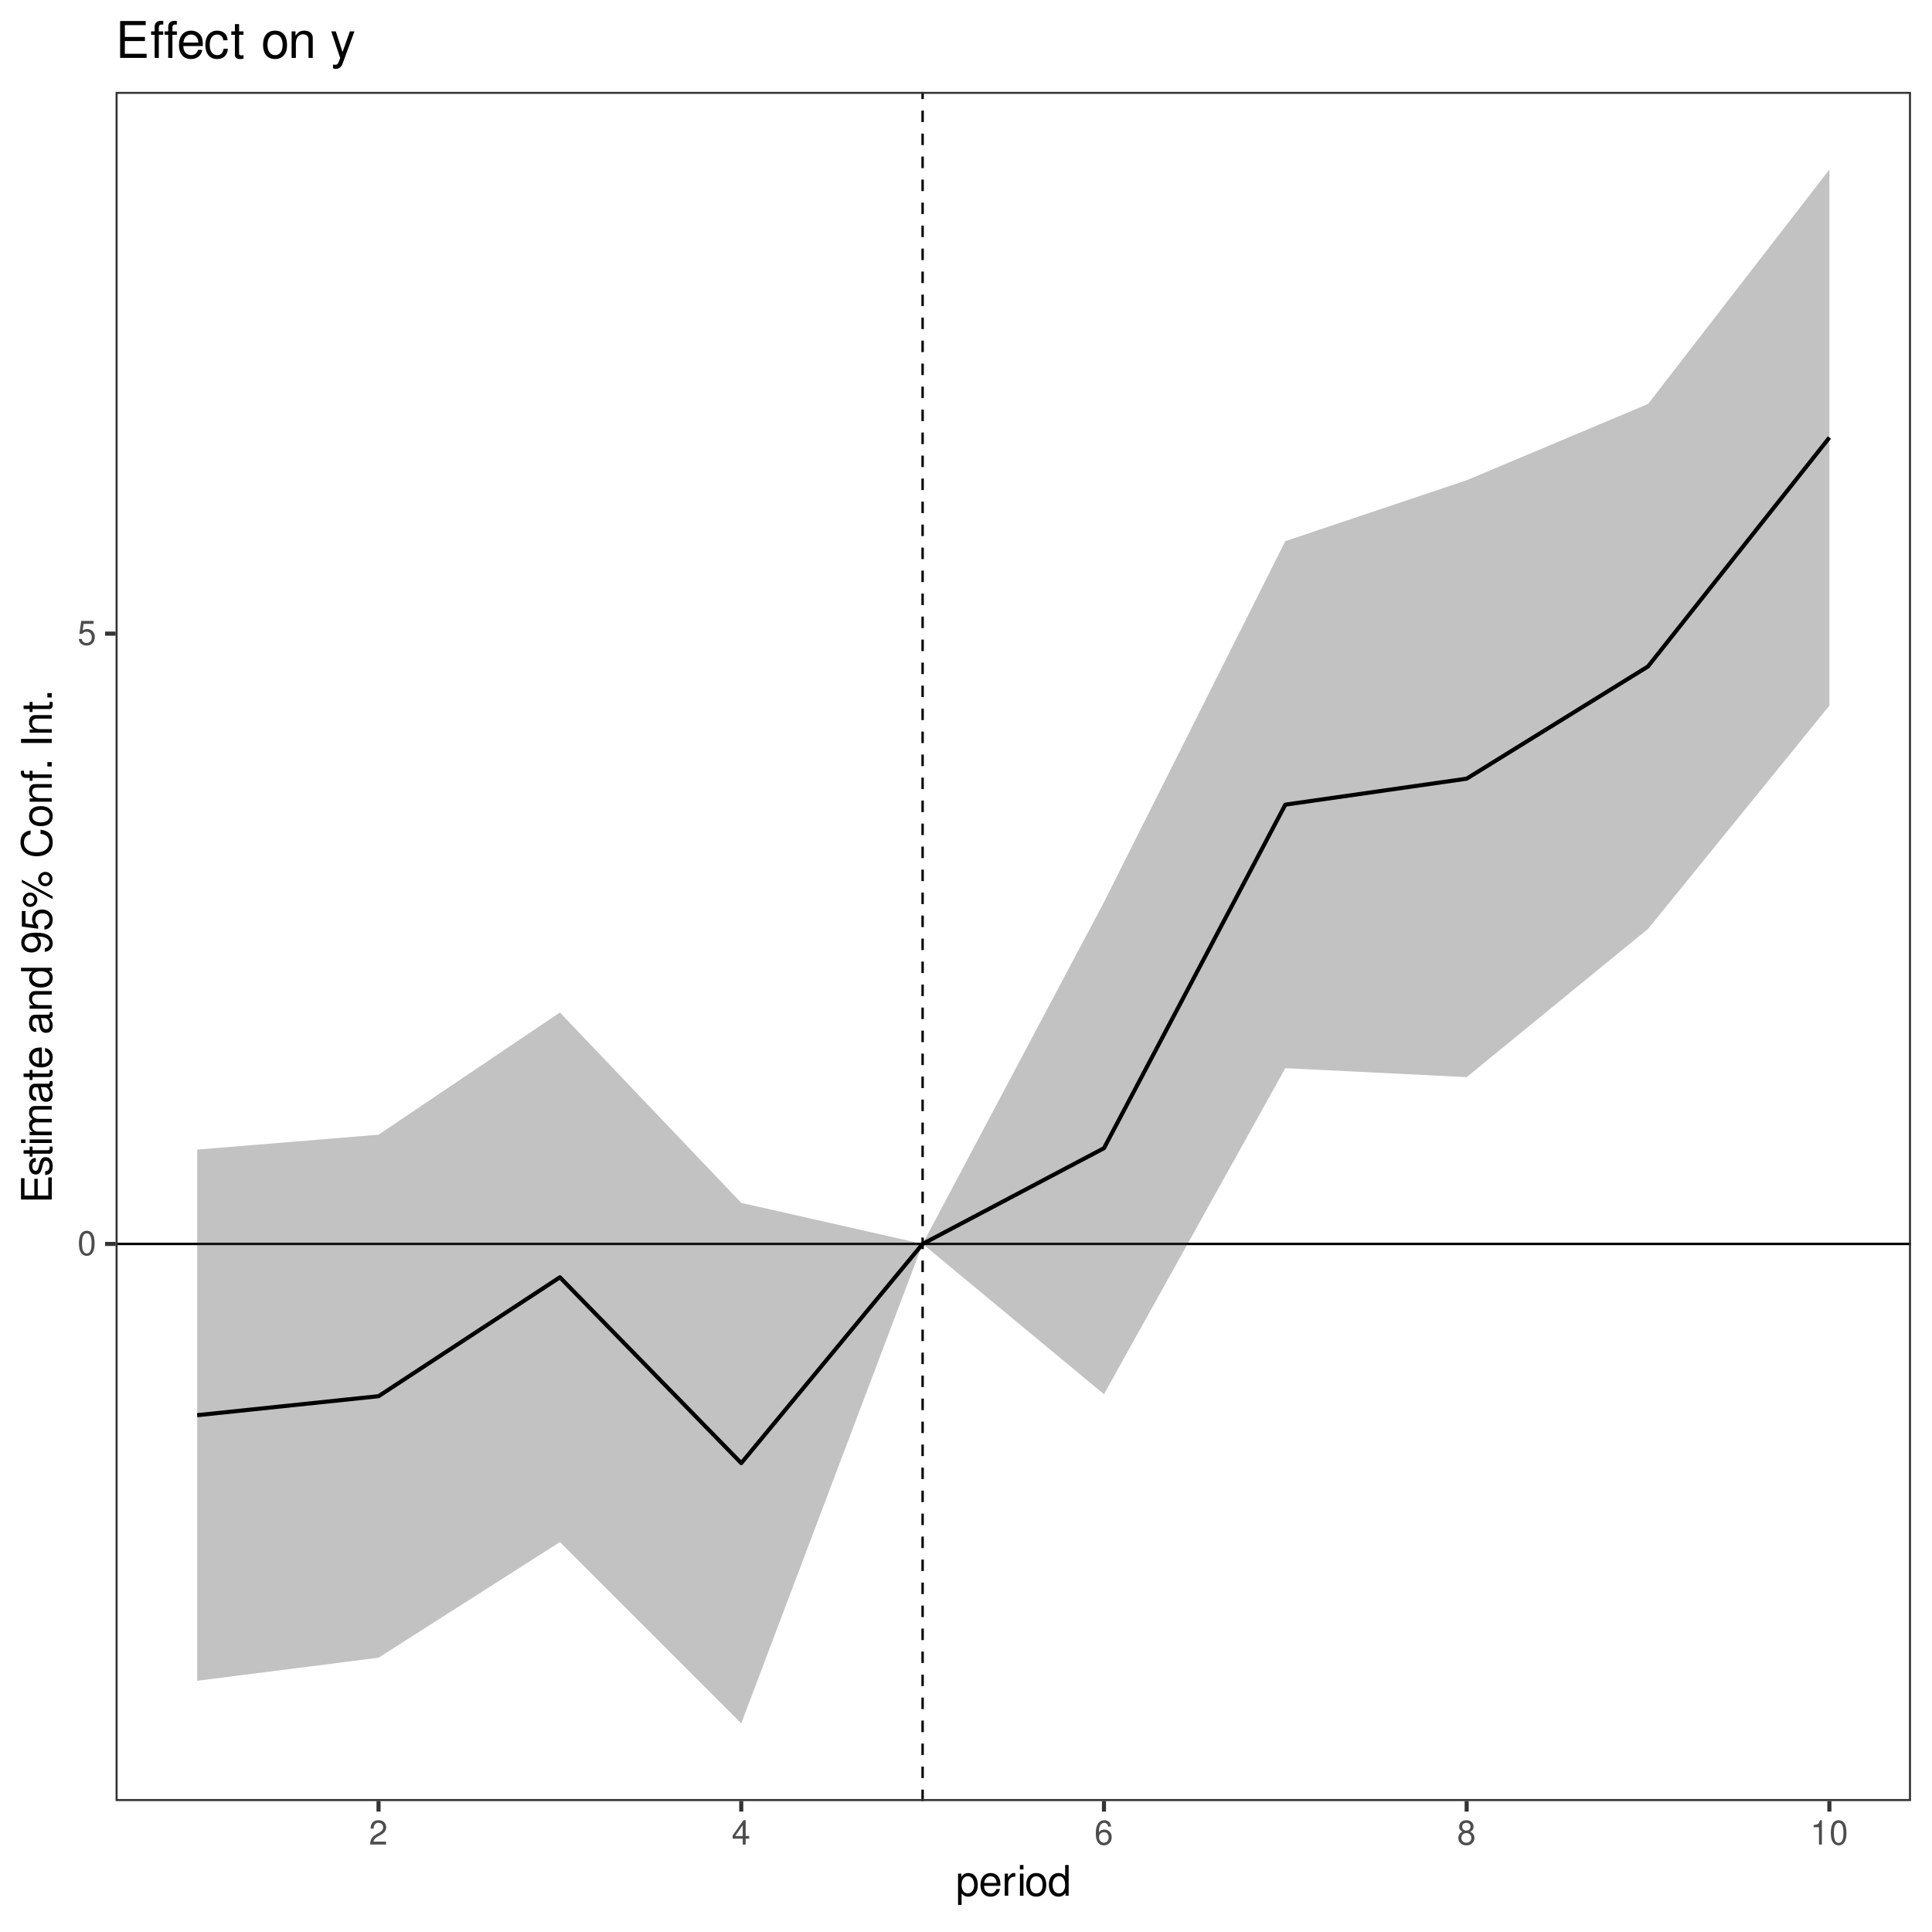
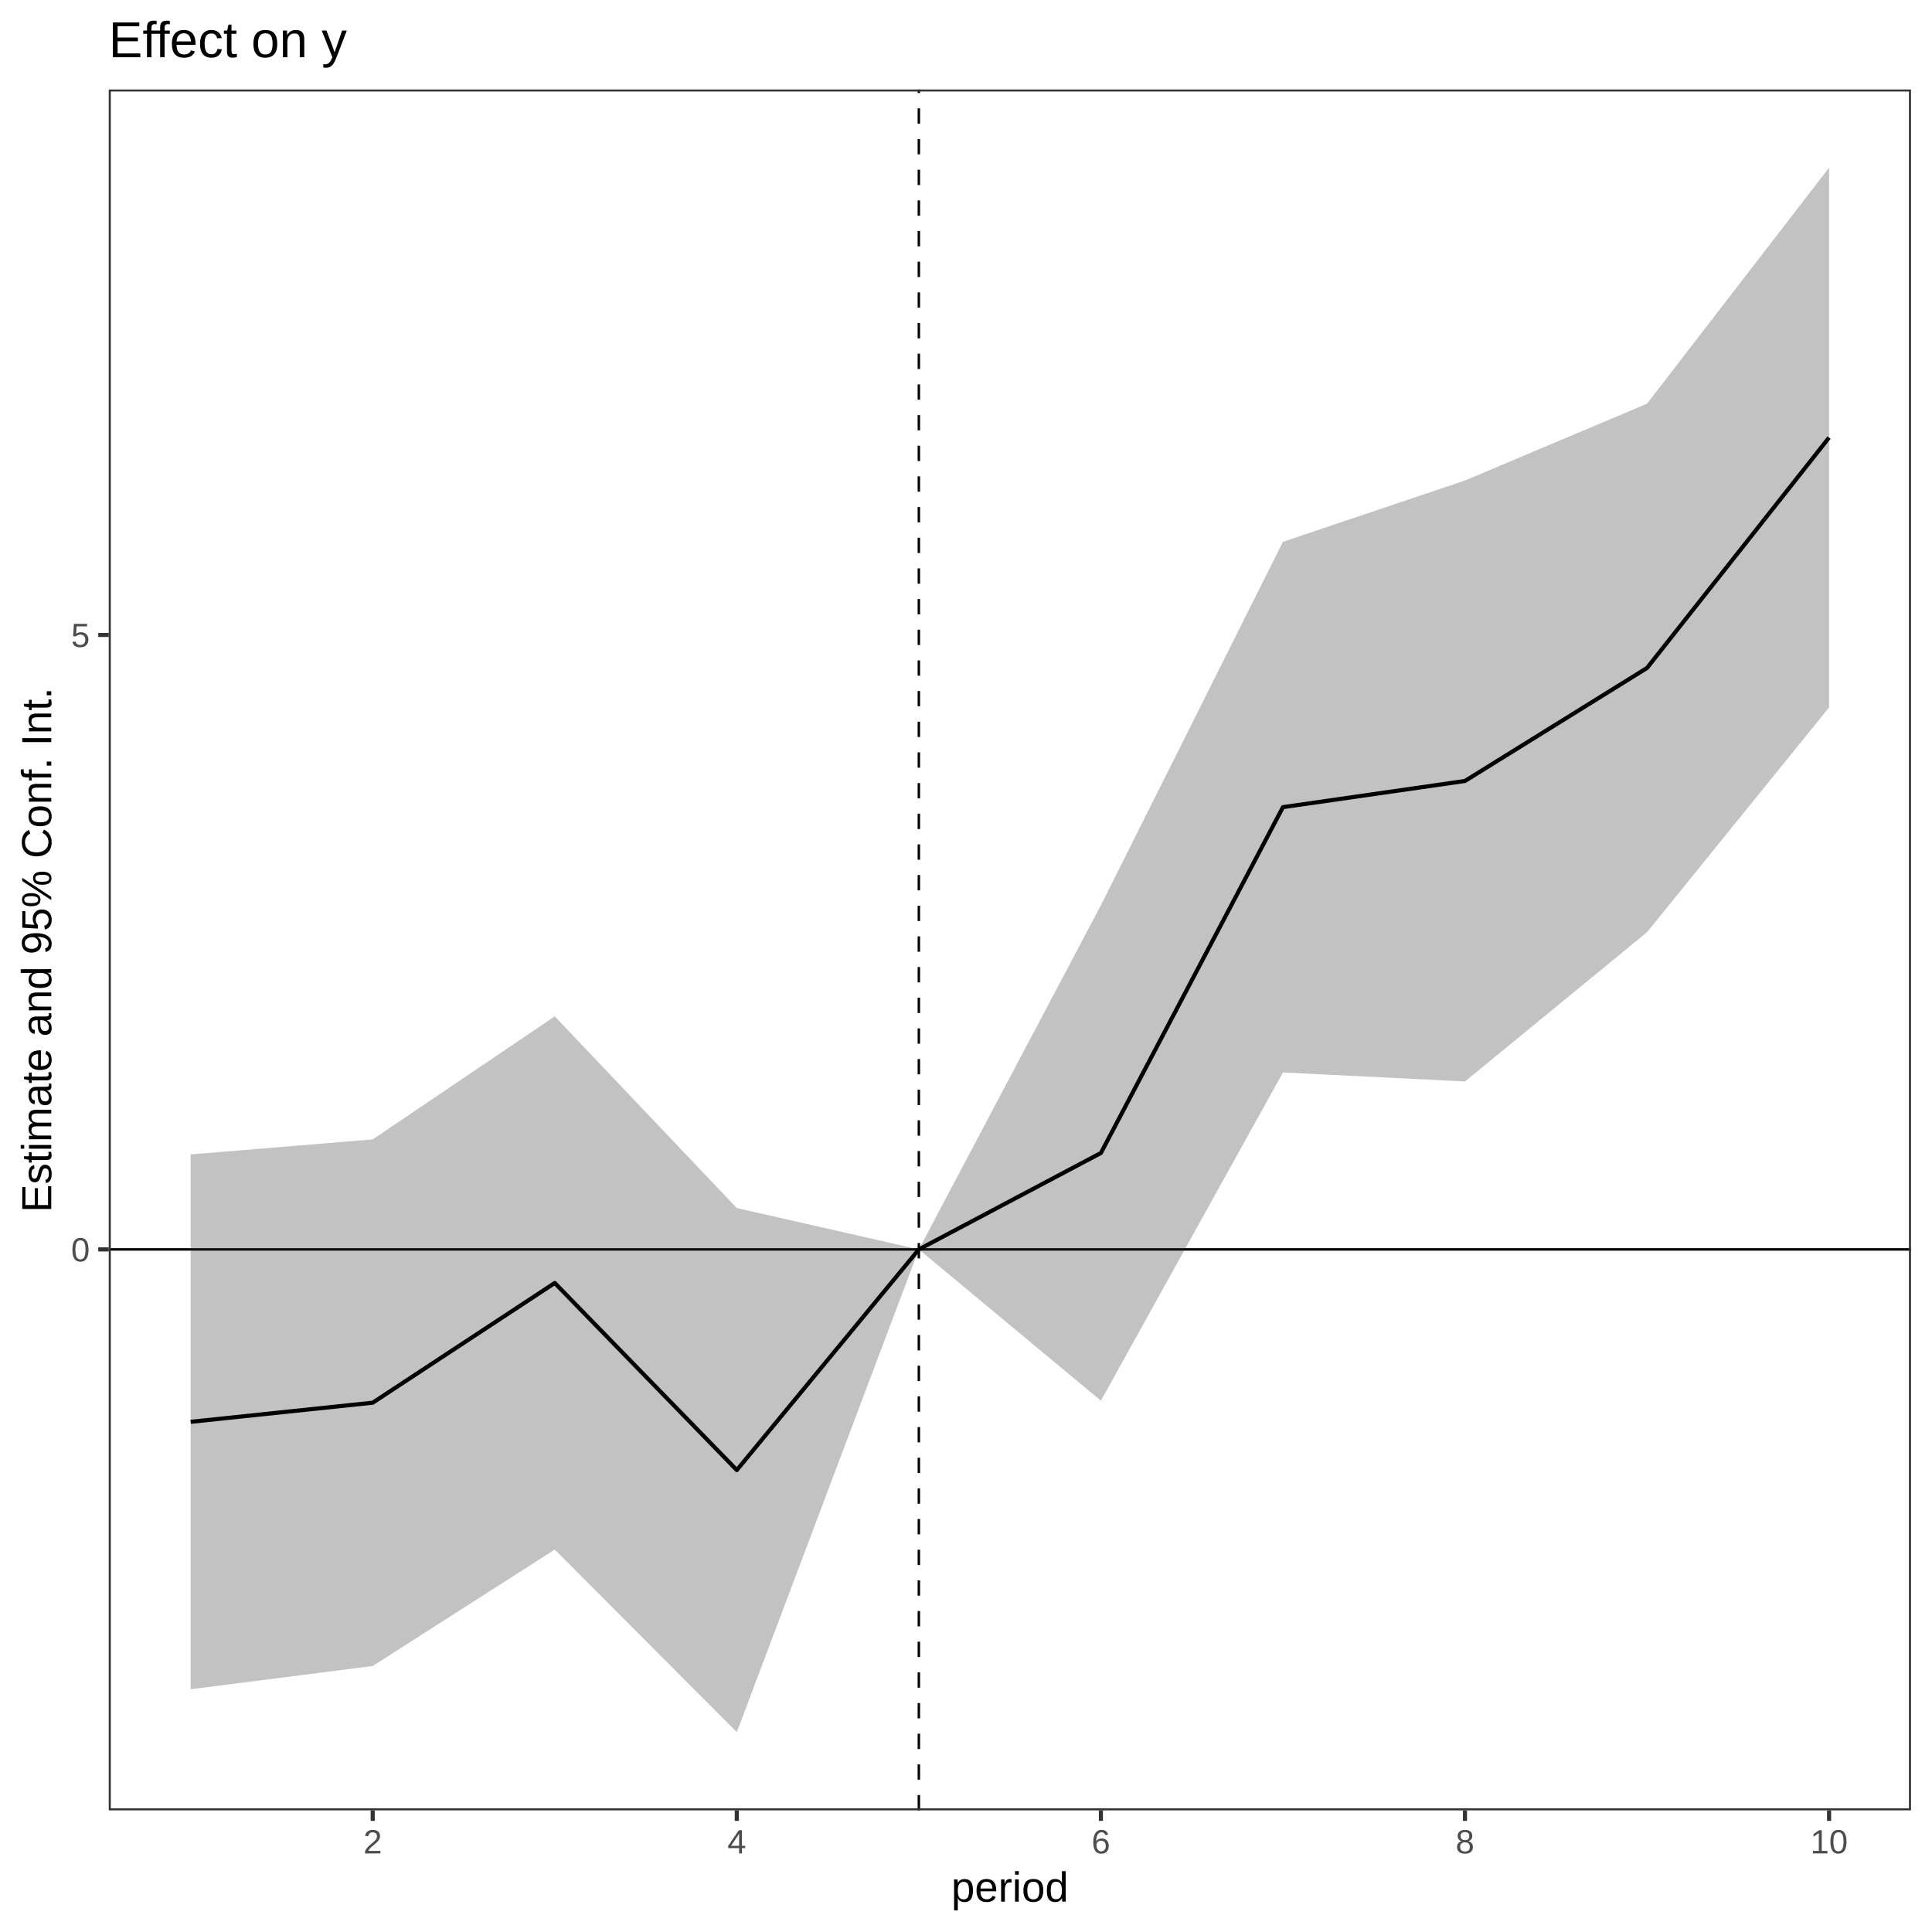
- <svg xmlns="http://www.w3.org/2000/svg" xmlns:xlink="http://www.w3.org/1999/xlink" width="504" height="504" viewBox="0 0 504 504">
+ <svg xmlns="http://www.w3.org/2000/svg" class="svglite" width="504.00pt" height="504.00pt" viewBox="0 0 504.00 504.00">
  <defs>
-     <g>
-       <g id="glyph-0-0">
- </g>
-       <g id="glyph-0-1">
-         <path d="M 2.422 -6.359 C 1.844 -6.359 1.312 -6.094 0.984 -5.672 C 0.578 -5.109 0.375 -4.25 0.375 -3.078 C 0.375 -0.938 1.078 0.203 2.422 0.203 C 3.734 0.203 4.453 -0.938 4.453 -3.031 C 4.453 -4.25 4.266 -5.078 3.859 -5.672 C 3.531 -6.109 3.016 -6.359 2.422 -6.359 Z M 2.422 -5.672 C 3.25 -5.672 3.672 -4.828 3.672 -3.094 C 3.672 -1.281 3.266 -0.438 2.406 -0.438 C 1.578 -0.438 1.172 -1.312 1.172 -3.062 C 1.172 -4.828 1.578 -5.672 2.422 -5.672 Z M 2.422 -5.672 " />
-       </g>
-       <g id="glyph-0-2">
-         <path d="M 4.188 -6.234 L 0.969 -6.234 L 0.5 -2.844 L 1.219 -2.844 C 1.578 -3.266 1.875 -3.422 2.359 -3.422 C 3.203 -3.422 3.719 -2.844 3.719 -1.922 C 3.719 -1.031 3.203 -0.484 2.359 -0.484 C 1.688 -0.484 1.266 -0.828 1.078 -1.531 L 0.312 -1.531 C 0.406 -1.016 0.5 -0.781 0.688 -0.547 C 1.031 -0.078 1.672 0.203 2.375 0.203 C 3.641 0.203 4.516 -0.719 4.516 -2.031 C 4.516 -3.266 3.688 -4.109 2.5 -4.109 C 2.062 -4.109 1.703 -4 1.344 -3.734 L 1.594 -5.469 L 4.188 -5.469 Z M 4.188 -6.234 " />
-       </g>
-       <g id="glyph-0-3">
-         <path d="M 4.453 -0.766 L 1.172 -0.766 C 1.25 -1.297 1.531 -1.625 2.297 -2.094 L 3.172 -2.594 C 4.047 -3.062 4.5 -3.719 4.5 -4.5 C 4.5 -5.031 4.281 -5.531 3.922 -5.875 C 3.547 -6.203 3.094 -6.359 2.5 -6.359 C 1.703 -6.359 1.125 -6.078 0.781 -5.531 C 0.547 -5.203 0.453 -4.797 0.438 -4.156 L 1.219 -4.156 C 1.234 -4.594 1.297 -4.844 1.406 -5.062 C 1.594 -5.438 2 -5.688 2.469 -5.688 C 3.172 -5.688 3.703 -5.172 3.703 -4.484 C 3.703 -3.969 3.406 -3.531 2.859 -3.219 L 2.047 -2.75 C 0.75 -2 0.375 -1.406 0.297 -0.016 L 4.453 -0.016 Z M 4.453 -0.766 " />
-       </g>
-       <g id="glyph-0-4">
-         <path d="M 2.875 -1.547 L 2.875 0 L 3.656 0 L 3.656 -1.547 L 4.578 -1.547 L 4.578 -2.234 L 3.656 -2.234 L 3.656 -6.359 L 3.078 -6.359 L 0.25 -2.359 L 0.25 -1.547 Z M 2.875 -2.234 L 0.922 -2.234 L 2.875 -5.047 Z M 2.875 -2.234 " />
-       </g>
-       <g id="glyph-0-5">
-         <path d="M 4.375 -4.703 C 4.234 -5.75 3.562 -6.359 2.609 -6.359 C 1.922 -6.359 1.312 -6.031 0.938 -5.453 C 0.547 -4.828 0.375 -4.062 0.375 -2.906 C 0.375 -1.828 0.531 -1.156 0.906 -0.594 C 1.234 -0.078 1.781 0.203 2.469 0.203 C 3.656 0.203 4.516 -0.688 4.516 -1.922 C 4.516 -3.094 3.719 -3.922 2.609 -3.922 C 1.984 -3.922 1.5 -3.688 1.172 -3.234 C 1.172 -4.797 1.672 -5.672 2.562 -5.672 C 3.109 -5.672 3.484 -5.328 3.609 -4.703 Z M 2.5 -3.234 C 3.25 -3.234 3.719 -2.703 3.719 -1.859 C 3.719 -1.062 3.188 -0.484 2.484 -0.484 C 1.766 -0.484 1.219 -1.094 1.219 -1.906 C 1.219 -2.688 1.734 -3.234 2.5 -3.234 Z M 2.5 -3.234 " />
-       </g>
-       <g id="glyph-0-6">
-         <path d="M 3.438 -3.359 C 4.094 -3.75 4.297 -4.062 4.297 -4.656 C 4.297 -5.672 3.531 -6.359 2.422 -6.359 C 1.312 -6.359 0.547 -5.672 0.547 -4.672 C 0.547 -4.062 0.75 -3.75 1.391 -3.359 C 0.672 -2.984 0.328 -2.469 0.328 -1.766 C 0.328 -0.609 1.172 0.203 2.422 0.203 C 3.656 0.203 4.516 -0.609 4.516 -1.766 C 4.516 -2.469 4.156 -2.984 3.438 -3.359 Z M 2.422 -5.672 C 3.078 -5.672 3.5 -5.281 3.5 -4.641 C 3.5 -4.047 3.062 -3.656 2.422 -3.656 C 1.766 -3.656 1.344 -4.047 1.344 -4.656 C 1.344 -5.281 1.766 -5.672 2.422 -5.672 Z M 2.422 -3 C 3.188 -3 3.719 -2.484 3.719 -1.75 C 3.719 -0.984 3.203 -0.484 2.406 -0.484 C 1.641 -0.484 1.125 -1 1.125 -1.734 C 1.125 -2.5 1.641 -3 2.422 -3 Z M 2.422 -3 " />
-       </g>
-       <g id="glyph-0-7">
-         <path d="M 2.281 -4.531 L 2.281 0 L 3.047 0 L 3.047 -6.359 L 2.547 -6.359 C 2.266 -5.391 2.094 -5.25 0.891 -5.094 L 0.891 -4.531 Z M 2.281 -4.531 " />
-       </g>
-       <g id="glyph-1-0">
- </g>
-       <g id="glyph-1-1">
-         <path d="M 0.594 2.391 L 1.516 2.391 L 1.516 -0.609 C 2 -0.016 2.547 0.25 3.281 0.25 C 4.781 0.25 5.75 -0.953 5.75 -2.781 C 5.75 -4.719 4.812 -5.922 3.281 -5.922 C 2.5 -5.922 1.875 -5.578 1.438 -4.891 L 1.438 -5.766 L 0.594 -5.766 Z M 3.125 -5.078 C 4.141 -5.078 4.797 -4.188 4.797 -2.812 C 4.797 -1.5 4.125 -0.609 3.125 -0.609 C 2.141 -0.609 1.516 -1.484 1.516 -2.844 C 1.516 -4.188 2.141 -5.078 3.125 -5.078 Z M 3.125 -5.078 " />
-       </g>
-       <g id="glyph-1-2">
-         <path d="M 5.641 -2.578 C 5.641 -3.453 5.578 -3.984 5.406 -4.406 C 5.031 -5.359 4.156 -5.922 3.078 -5.922 C 1.469 -5.922 0.438 -4.703 0.438 -2.812 C 0.438 -0.906 1.438 0.25 3.062 0.25 C 4.375 0.25 5.297 -0.5 5.516 -1.75 L 4.594 -1.75 C 4.344 -0.984 3.828 -0.594 3.094 -0.594 C 2.516 -0.594 2.016 -0.859 1.703 -1.344 C 1.484 -1.672 1.406 -2 1.391 -2.578 Z M 1.422 -3.328 C 1.5 -4.391 2.141 -5.078 3.062 -5.078 C 4 -5.078 4.656 -4.359 4.656 -3.328 Z M 1.422 -3.328 " />
-       </g>
-       <g id="glyph-1-3">
-         <path d="M 0.766 -5.766 L 0.766 0 L 1.688 0 L 1.688 -2.984 C 1.688 -4.375 2.266 -5 3.531 -4.969 L 3.531 -5.891 C 3.375 -5.922 3.281 -5.922 3.172 -5.922 C 2.578 -5.922 2.141 -5.578 1.609 -4.719 L 1.609 -5.766 Z M 0.766 -5.766 " />
-       </g>
-       <g id="glyph-1-4">
-         <path d="M 1.656 -5.766 L 0.734 -5.766 L 0.734 0 L 1.656 0 Z M 1.656 -8.016 L 0.719 -8.016 L 0.719 -6.859 L 1.656 -6.859 Z M 1.656 -8.016 " />
-       </g>
-       <g id="glyph-1-5">
-         <path d="M 2.984 -5.922 C 1.359 -5.922 0.391 -4.781 0.391 -2.844 C 0.391 -0.891 1.359 0.25 3 0.25 C 4.625 0.25 5.609 -0.906 5.609 -2.797 C 5.609 -4.797 4.656 -5.922 2.984 -5.922 Z M 3 -5.078 C 4.031 -5.078 4.656 -4.234 4.656 -2.812 C 4.656 -1.438 4.016 -0.594 3 -0.594 C 1.984 -0.594 1.359 -1.438 1.359 -2.844 C 1.359 -4.234 1.984 -5.078 3 -5.078 Z M 3 -5.078 " />
-       </g>
-       <g id="glyph-1-6">
-         <path d="M 5.438 -8.016 L 4.531 -8.016 L 4.531 -5.031 C 4.141 -5.625 3.531 -5.922 2.766 -5.922 C 1.266 -5.922 0.281 -4.734 0.281 -2.891 C 0.281 -0.953 1.234 0.25 2.797 0.25 C 3.594 0.25 4.141 -0.047 4.625 -0.766 L 4.625 0 L 5.438 0 Z M 2.922 -5.078 C 3.906 -5.078 4.531 -4.203 4.531 -2.812 C 4.531 -1.484 3.891 -0.609 2.922 -0.609 C 1.906 -0.609 1.25 -1.5 1.25 -2.844 C 1.25 -4.188 1.906 -5.078 2.922 -5.078 Z M 2.922 -5.078 " />
-       </g>
-       <g id="glyph-2-0">
- </g>
-       <g id="glyph-2-1">
-         <path d="M -3.656 -2.016 L -3.656 -6.375 L -4.547 -6.375 L -4.547 -2.016 L -7.109 -2.016 L -7.109 -6.547 L -8.016 -6.547 L -8.016 -0.984 L 0 -0.984 L 0 -6.75 L -0.906 -6.75 L -0.906 -2.016 Z M -3.656 -2.016 " />
-       </g>
-       <g id="glyph-2-2">
-         <path d="M -4.156 -4.812 C -5.297 -4.812 -5.922 -4.062 -5.922 -2.734 C -5.922 -1.391 -5.234 -0.516 -4.172 -0.516 C -3.266 -0.516 -2.844 -0.984 -2.516 -2.344 L -2.297 -3.203 C -2.141 -3.844 -1.906 -4.094 -1.5 -4.094 C -0.953 -4.094 -0.594 -3.547 -0.594 -2.75 C -0.594 -2.25 -0.734 -1.844 -0.984 -1.609 C -1.141 -1.469 -1.312 -1.391 -1.719 -1.344 L -1.719 -0.375 C -0.391 -0.422 0.25 -1.172 0.25 -2.672 C 0.25 -4.125 -0.469 -5.047 -1.578 -5.047 C -2.438 -5.047 -2.906 -4.562 -3.172 -3.422 L -3.391 -2.547 C -3.562 -1.797 -3.812 -1.469 -4.219 -1.469 C -4.75 -1.469 -5.078 -1.953 -5.078 -2.688 C -5.078 -3.438 -4.766 -3.828 -4.156 -3.844 Z M -4.156 -4.812 " />
-       </g>
-       <g id="glyph-2-3">
-         <path d="M -5.766 -2.797 L -5.766 -1.844 L -7.344 -1.844 L -7.344 -0.938 L -5.766 -0.938 L -5.766 -0.156 L -5.016 -0.156 L -5.016 -0.938 L -0.656 -0.938 C -0.062 -0.938 0.25 -1.328 0.25 -2.047 C 0.25 -2.281 0.234 -2.484 0.172 -2.797 L -0.594 -2.797 C -0.562 -2.656 -0.547 -2.547 -0.547 -2.359 C -0.547 -1.953 -0.656 -1.844 -1.062 -1.844 L -5.016 -1.844 L -5.016 -2.797 Z M -5.766 -2.797 " />
-       </g>
-       <g id="glyph-2-4">
-         <path d="M -5.766 -1.656 L -5.766 -0.734 L 0 -0.734 L 0 -1.656 Z M -8.016 -1.656 L -8.016 -0.719 L -6.859 -0.719 L -6.859 -1.656 Z M -8.016 -1.656 " />
-       </g>
-       <g id="glyph-2-5">
-         <path d="M -5.766 -0.766 L 0 -0.766 L 0 -1.688 L -3.625 -1.688 C -4.453 -1.688 -5.125 -2.297 -5.125 -3.047 C -5.125 -3.734 -4.703 -4.109 -3.969 -4.109 L 0 -4.109 L 0 -5.031 L -3.625 -5.031 C -4.453 -5.031 -5.125 -5.641 -5.125 -6.391 C -5.125 -7.062 -4.703 -7.453 -3.969 -7.453 L 0 -7.453 L 0 -8.375 L -4.328 -8.375 C -5.359 -8.375 -5.922 -7.781 -5.922 -6.703 C -5.922 -5.938 -5.703 -5.484 -5.047 -4.938 C -5.672 -4.594 -5.922 -4.141 -5.922 -3.391 C -5.922 -2.625 -5.641 -2.094 -4.953 -1.609 L -5.766 -1.609 Z M -5.766 -0.766 " />
-       </g>
-       <g id="glyph-2-6">
-         <path d="M -0.531 -5.891 C -0.516 -5.781 -0.516 -5.734 -0.516 -5.688 C -0.516 -5.375 -0.688 -5.188 -0.969 -5.188 L -4.359 -5.188 C -5.375 -5.188 -5.922 -4.438 -5.922 -3.031 C -5.922 -2.172 -5.688 -1.5 -5.266 -1.109 C -4.969 -0.844 -4.625 -0.734 -4.062 -0.719 L -4.062 -1.641 C -4.766 -1.719 -5.078 -2.141 -5.078 -2.984 C -5.078 -3.828 -4.781 -4.281 -4.219 -4.281 L -3.984 -4.281 C -3.594 -4.266 -3.438 -4.062 -3.344 -3.328 C -3.172 -2.031 -3.141 -1.828 -2.984 -1.469 C -2.703 -0.797 -2.203 -0.469 -1.453 -0.469 C -0.406 -0.469 0.25 -1.188 0.25 -2.359 C 0.25 -3.078 0 -3.656 -0.594 -4.312 C 0 -4.375 0.25 -4.656 0.25 -5.266 C 0.25 -5.453 0.234 -5.578 0.156 -5.891 Z M -1.812 -4.281 C -1.5 -4.281 -1.312 -4.188 -1.062 -3.922 C -0.719 -3.547 -0.547 -3.094 -0.547 -2.547 C -0.547 -1.844 -0.891 -1.422 -1.469 -1.422 C -2.078 -1.422 -2.391 -1.812 -2.531 -2.812 C -2.656 -3.781 -2.703 -3.969 -2.844 -4.281 Z M -1.812 -4.281 " />
-       </g>
-       <g id="glyph-2-7">
-         <path d="M -2.578 -5.641 C -3.453 -5.641 -3.984 -5.578 -4.406 -5.406 C -5.359 -5.031 -5.922 -4.156 -5.922 -3.078 C -5.922 -1.469 -4.703 -0.438 -2.812 -0.438 C -0.906 -0.438 0.25 -1.438 0.25 -3.062 C 0.25 -4.375 -0.5 -5.297 -1.75 -5.516 L -1.75 -4.594 C -0.984 -4.344 -0.594 -3.828 -0.594 -3.094 C -0.594 -2.516 -0.859 -2.016 -1.344 -1.703 C -1.672 -1.484 -2 -1.406 -2.578 -1.391 Z M -3.328 -1.422 C -4.391 -1.5 -5.078 -2.141 -5.078 -3.062 C -5.078 -4 -4.359 -4.656 -3.328 -4.656 Z M -3.328 -1.422 " />
-       </g>
-       <g id="glyph-2-8">
- </g>
-       <g id="glyph-2-9">
-         <path d="M -5.766 -0.766 L 0 -0.766 L 0 -1.688 L -3.172 -1.688 C -4.359 -1.688 -5.125 -2.312 -5.125 -3.25 C -5.125 -3.984 -4.688 -4.438 -4 -4.438 L 0 -4.438 L 0 -5.359 L -4.359 -5.359 C -5.312 -5.359 -5.922 -4.641 -5.922 -3.531 C -5.922 -2.672 -5.594 -2.125 -4.797 -1.609 L -5.766 -1.609 Z M -5.766 -0.766 " />
-       </g>
-       <g id="glyph-2-10">
-         <path d="M -8.016 -5.438 L -8.016 -4.531 L -5.031 -4.531 C -5.625 -4.141 -5.922 -3.531 -5.922 -2.766 C -5.922 -1.266 -4.734 -0.281 -2.891 -0.281 C -0.953 -0.281 0.25 -1.234 0.25 -2.797 C 0.25 -3.594 -0.047 -4.141 -0.766 -4.625 L 0 -4.625 L 0 -5.438 Z M -5.078 -2.922 C -5.078 -3.906 -4.203 -4.531 -2.812 -4.531 C -1.484 -4.531 -0.609 -3.891 -0.609 -2.922 C -0.609 -1.906 -1.5 -1.25 -2.844 -1.25 C -4.188 -1.25 -5.078 -1.906 -5.078 -2.922 Z M -5.078 -2.922 " />
-       </g>
-       <g id="glyph-2-11">
-         <path d="M -1.812 -0.578 C -0.516 -0.766 0.25 -1.609 0.25 -2.797 C 0.25 -3.656 -0.172 -4.438 -0.875 -4.891 C -1.656 -5.375 -2.625 -5.594 -4.062 -5.594 C -5.406 -5.594 -6.266 -5.406 -6.969 -4.938 C -7.609 -4.516 -7.953 -3.828 -7.953 -2.969 C -7.953 -1.484 -6.844 -0.422 -5.297 -0.422 C -3.844 -0.422 -2.812 -1.406 -2.812 -2.812 C -2.812 -3.547 -3.062 -4.109 -3.672 -4.594 C -1.688 -4.594 -0.609 -3.969 -0.609 -2.859 C -0.609 -2.172 -1.047 -1.703 -1.812 -1.547 Z M -7.109 -2.953 C -7.109 -3.859 -6.344 -4.547 -5.328 -4.547 C -4.344 -4.547 -3.656 -3.891 -3.656 -2.922 C -3.656 -1.984 -4.328 -1.406 -5.375 -1.406 C -6.375 -1.406 -7.109 -2.062 -7.109 -2.953 Z M -7.109 -2.953 " />
-       </g>
-       <g id="glyph-2-12">
-         <path d="M -7.797 -5.234 L -7.797 -1.203 L -3.547 -0.625 L -3.547 -1.516 C -4.094 -1.969 -4.281 -2.344 -4.281 -2.953 C -4.281 -4 -3.562 -4.656 -2.406 -4.656 C -1.281 -4.656 -0.609 -4 -0.609 -2.953 C -0.609 -2.094 -1.031 -1.578 -1.906 -1.359 L -1.906 -0.391 C -1.281 -0.516 -0.969 -0.625 -0.688 -0.859 C -0.094 -1.297 0.25 -2.094 0.25 -2.969 C 0.25 -4.547 -0.891 -5.641 -2.547 -5.641 C -4.078 -5.641 -5.141 -4.625 -5.141 -3.125 C -5.141 -2.578 -5 -2.141 -4.656 -1.688 L -6.844 -1.984 L -6.844 -5.234 Z M -7.797 -5.234 " />
-       </g>
-       <g id="glyph-2-13">
-         <path d="M -7.531 -2.188 C -7.531 -1.156 -6.688 -0.312 -5.656 -0.312 C -4.625 -0.312 -3.766 -1.156 -3.766 -2.203 C -3.766 -3.219 -4.625 -4.062 -5.625 -4.062 C -6.703 -4.062 -7.531 -3.25 -7.531 -2.188 Z M -6.766 -2.188 C -6.766 -2.812 -6.266 -3.312 -5.641 -3.312 C -5.031 -3.312 -4.547 -2.812 -4.547 -2.203 C -4.547 -1.578 -5.031 -1.078 -5.656 -1.078 C -6.266 -1.078 -6.766 -1.578 -6.766 -2.188 Z M -7.797 -6.703 L 0.219 -2.359 L 0.219 -3.078 L -7.797 -7.422 Z M -3.547 -7.562 C -3.547 -6.531 -2.703 -5.703 -1.672 -5.703 C -0.625 -5.703 0.203 -6.531 0.203 -7.578 C 0.203 -8.609 -0.625 -9.453 -1.656 -9.453 C -2.703 -9.453 -3.547 -8.625 -3.547 -7.562 Z M -2.766 -7.562 C -2.766 -8.188 -2.281 -8.688 -1.656 -8.688 C -1.062 -8.688 -0.562 -8.188 -0.562 -7.578 C -0.562 -6.953 -1.062 -6.453 -1.672 -6.453 C -2.281 -6.453 -2.766 -6.953 -2.766 -7.562 Z M -2.766 -7.562 " />
-       </g>
-       <g id="glyph-2-14">
-         <path d="M -5.531 -7.281 C -7.297 -6.969 -8.156 -5.953 -8.156 -4.188 C -8.156 -3.109 -7.812 -2.25 -7.156 -1.656 C -6.359 -0.922 -5.219 -0.531 -3.922 -0.531 C -2.594 -0.531 -1.469 -0.938 -0.688 -1.688 C -0.047 -2.312 0.25 -3.109 0.25 -4.141 C 0.25 -6.109 -0.797 -7.203 -2.922 -7.453 L -2.922 -6.391 C -2.375 -6.297 -2 -6.188 -1.688 -6.031 C -1.016 -5.703 -0.656 -5.016 -0.656 -4.156 C -0.656 -2.562 -1.922 -1.547 -3.922 -1.547 C -5.984 -1.547 -7.25 -2.516 -7.25 -4.062 C -7.25 -4.719 -7.062 -5.328 -6.75 -5.656 C -6.469 -5.953 -6.141 -6.109 -5.531 -6.234 Z M -5.531 -7.281 " />
-       </g>
-       <g id="glyph-2-15">
-         <path d="M -5.922 -2.984 C -5.922 -1.359 -4.781 -0.391 -2.844 -0.391 C -0.891 -0.391 0.25 -1.359 0.25 -3 C 0.25 -4.625 -0.906 -5.609 -2.797 -5.609 C -4.797 -5.609 -5.922 -4.656 -5.922 -2.984 Z M -5.078 -3 C -5.078 -4.031 -4.234 -4.656 -2.812 -4.656 C -1.438 -4.656 -0.594 -4.016 -0.594 -3 C -0.594 -1.984 -1.438 -1.359 -2.844 -1.359 C -4.234 -1.359 -5.078 -1.984 -5.078 -3 Z M -5.078 -3 " />
-       </g>
-       <g id="glyph-2-16">
-         <path d="M -5.766 -2.844 L -5.766 -1.875 L -6.672 -1.875 C -7.047 -1.875 -7.25 -2.094 -7.25 -2.516 C -7.25 -2.594 -7.25 -2.625 -7.234 -2.844 L -8 -2.844 C -8.047 -2.625 -8.047 -2.516 -8.047 -2.328 C -8.047 -1.469 -7.562 -0.969 -6.75 -0.969 L -5.766 -0.969 L -5.766 -0.203 L -5.016 -0.203 L -5.016 -0.969 L 0 -0.969 L 0 -1.875 L -5.016 -1.875 L -5.016 -2.844 Z M -5.766 -2.844 " />
-       </g>
-       <g id="glyph-2-17">
-         <path d="M -1.141 -2.094 L -1.141 -0.953 L 0 -0.953 L 0 -2.094 Z M -1.141 -2.094 " />
-       </g>
-       <g id="glyph-2-18">
-         <path d="M -8.016 -2.141 L -8.016 -1.094 L 0 -1.094 L 0 -2.141 Z M -8.016 -2.141 " />
-       </g>
-       <g id="glyph-3-0">
- </g>
-       <g id="glyph-3-1">
-         <path d="M 2.422 -4.391 L 7.656 -4.391 L 7.656 -5.469 L 2.422 -5.469 L 2.422 -8.547 L 7.859 -8.547 L 7.859 -9.625 L 1.188 -9.625 L 1.188 0 L 8.094 0 L 8.094 -1.078 L 2.422 -1.078 Z M 2.422 -4.391 " />
-       </g>
-       <g id="glyph-3-2">
-         <path d="M 3.438 -6.922 L 2.281 -6.922 L 2.281 -8 C 2.281 -8.469 2.531 -8.703 3.047 -8.703 C 3.141 -8.703 3.188 -8.703 3.438 -8.688 L 3.438 -9.594 C 3.188 -9.656 3.031 -9.672 2.812 -9.672 C 1.797 -9.672 1.188 -9.078 1.188 -8.094 L 1.188 -6.922 L 0.266 -6.922 L 0.266 -6.016 L 1.188 -6.016 L 1.188 0 L 2.281 0 L 2.281 -6.016 L 3.438 -6.016 Z M 6.984 -6.922 L 5.828 -6.922 L 5.828 -8 C 5.828 -8.469 6.094 -8.703 6.609 -8.703 C 6.688 -8.703 6.734 -8.703 6.984 -8.688 L 6.984 -9.594 C 6.734 -9.656 6.594 -9.672 6.359 -9.672 C 5.344 -9.672 4.734 -9.078 4.734 -8.094 L 4.734 -6.922 L 3.812 -6.922 L 3.812 -6.016 L 4.734 -6.016 L 4.734 0 L 5.828 0 L 5.828 -6.016 L 6.984 -6.016 Z M 6.984 -6.922 " />
-       </g>
-       <g id="glyph-3-3">
-         <path d="M 6.766 -3.094 C 6.766 -4.141 6.688 -4.781 6.5 -5.297 C 6.047 -6.438 4.984 -7.109 3.703 -7.109 C 1.766 -7.109 0.531 -5.656 0.531 -3.359 C 0.531 -1.078 1.719 0.297 3.672 0.297 C 5.25 0.297 6.344 -0.594 6.625 -2.094 L 5.516 -2.094 C 5.219 -1.188 4.594 -0.719 3.703 -0.719 C 3.016 -0.719 2.422 -1.031 2.047 -1.609 C 1.781 -2 1.688 -2.406 1.672 -3.094 Z M 1.703 -3.984 C 1.797 -5.266 2.578 -6.094 3.688 -6.094 C 4.812 -6.094 5.578 -5.234 5.578 -3.984 Z M 1.703 -3.984 " />
-       </g>
-       <g id="glyph-3-4">
-         <path d="M 6.219 -4.594 C 6.172 -5.266 6.016 -5.703 5.75 -6.094 C 5.281 -6.734 4.453 -7.109 3.484 -7.109 C 1.609 -7.109 0.406 -5.641 0.406 -3.344 C 0.406 -1.109 1.594 0.297 3.469 0.297 C 5.125 0.297 6.172 -0.688 6.297 -2.375 L 5.188 -2.375 C 5 -1.266 4.438 -0.719 3.5 -0.719 C 2.281 -0.719 1.562 -1.703 1.562 -3.344 C 1.562 -5.062 2.266 -6.094 3.469 -6.094 C 4.391 -6.094 4.984 -5.562 5.109 -4.594 Z M 6.219 -4.594 " />
-       </g>
-       <g id="glyph-3-5">
-         <path d="M 3.359 -6.922 L 2.219 -6.922 L 2.219 -8.812 L 1.125 -8.812 L 1.125 -6.922 L 0.188 -6.922 L 0.188 -6.016 L 1.125 -6.016 L 1.125 -0.797 C 1.125 -0.078 1.594 0.297 2.453 0.297 C 2.75 0.297 2.984 0.281 3.359 0.219 L 3.359 -0.719 C 3.188 -0.672 3.047 -0.656 2.828 -0.656 C 2.344 -0.656 2.219 -0.797 2.219 -1.281 L 2.219 -6.016 L 3.359 -6.016 Z M 3.359 -6.922 " />
-       </g>
-       <g id="glyph-3-6">
- </g>
-       <g id="glyph-3-7">
-         <path d="M 3.594 -7.109 C 1.641 -7.109 0.469 -5.734 0.469 -3.406 C 0.469 -1.062 1.641 0.297 3.609 0.297 C 5.562 0.297 6.734 -1.078 6.734 -3.359 C 6.734 -5.75 5.594 -7.109 3.594 -7.109 Z M 3.609 -6.094 C 4.844 -6.094 5.578 -5.078 5.578 -3.359 C 5.578 -1.734 4.812 -0.719 3.609 -0.719 C 2.375 -0.719 1.625 -1.734 1.625 -3.406 C 1.625 -5.078 2.375 -6.094 3.609 -6.094 Z M 3.609 -6.094 " />
-       </g>
-       <g id="glyph-3-8">
-         <path d="M 0.922 -6.922 L 0.922 0 L 2.031 0 L 2.031 -3.812 C 2.031 -5.234 2.766 -6.156 3.906 -6.156 C 4.781 -6.156 5.328 -5.625 5.328 -4.797 L 5.328 0 L 6.438 0 L 6.438 -5.234 C 6.438 -6.375 5.578 -7.109 4.234 -7.109 C 3.203 -7.109 2.547 -6.719 1.938 -5.75 L 1.938 -6.922 Z M 0.922 -6.922 " />
-       </g>
-       <g id="glyph-3-9">
-         <path d="M 5.125 -6.922 L 3.203 -1.531 L 1.438 -6.922 L 0.266 -6.922 L 2.594 0.031 L 2.172 1.125 C 2 1.609 1.75 1.797 1.297 1.797 C 1.109 1.797 0.953 1.766 0.719 1.719 L 0.719 2.703 C 0.938 2.828 1.156 2.875 1.453 2.875 C 1.812 2.875 2.188 2.766 2.484 2.547 C 2.828 2.297 3.031 2 3.234 1.453 L 6.312 -6.922 Z M 5.125 -6.922 " />
-       </g>
-     </g>
-     <clipPath id="clip-0">
-       <path clip-rule="nonzero" d="M 30.152 23.957 L 498.523 23.957 L 498.523 469.848 L 30.152 469.848 Z M 30.152 23.957 " />
-     </clipPath>
-     <clipPath id="clip-1">
-       <path clip-rule="nonzero" d="M 240 23.957 L 241 23.957 L 241 469.848 L 240 469.848 Z M 240 23.957 " />
-     </clipPath>
-     <clipPath id="clip-2">
-       <path clip-rule="nonzero" d="M 30.152 324 L 498.523 324 L 498.523 325 L 30.152 325 Z M 30.152 324 " />
-     </clipPath>
-     <clipPath id="clip-3">
-       <path clip-rule="nonzero" d="M 30.152 23.957 L 498.523 23.957 L 498.523 469.848 L 30.152 469.848 Z M 30.152 23.957 " />
+     <style type="text/css">
+     .svglite line, .svglite polyline, .svglite polygon, .svglite path, .svglite rect, .svglite circle {
+       fill: none;
+       stroke: #000000;
+       stroke-linecap: round;
+       stroke-linejoin: round;
+       stroke-miterlimit: 10.00;
+     }
+     .svglite text {
+       white-space: pre;
+     }
+   </style>
+   </defs>
+   <rect width="100%" height="100%" style="stroke: none; fill: #FFFFFF;" />
+   <defs>
+     <clipPath id="cpMC4wMHw1MDQuMDB8MC4wMHw1MDQuMDA=">
+       <rect x="0.00" y="0.00" width="504.00" height="504.00" />
    </clipPath>
  </defs>
-   <rect x="-50.4" y="-50.4" width="604.8" height="604.8" fill="rgb(100%, 100%, 100%)" fill-opacity="1" />
-   <rect x="-50.4" y="-50.4" width="604.8" height="604.8" fill="rgb(100%, 100%, 100%)" fill-opacity="1" />
-   <path fill="none" stroke-width="1.067" stroke-linecap="round" stroke-linejoin="round" stroke="rgb(100%, 100%, 100%)" stroke-opacity="1" stroke-miterlimit="10" d="M 0 504 L 504 504 L 504 0 L 0 0 Z M 0 504 " />
-   <g clip-path="url(#clip-0)">
-     <path fill-rule="nonzero" fill="rgb(100%, 100%, 100%)" fill-opacity="1" d="M 30.152 469.848 L 498.523 469.848 L 498.523 23.957 L 30.152 23.957 Z M 30.152 469.848 " />
+   <g clip-path="url(#cpMC4wMHw1MDQuMDB8MC4wMHw1MDQuMDA=)">
+     <rect x="0.00" y="-0" width="504.00" height="504.00" style="stroke-width: 1.07; stroke: #FFFFFF; fill: #FFFFFF;" />
  </g>
-   <g clip-path="url(#clip-1)">
-     <path fill="none" stroke-width="0.64" stroke-linecap="butt" stroke-linejoin="round" stroke="rgb(0%, 0%, 0%)" stroke-opacity="1" stroke-dasharray="3 3" stroke-miterlimit="10" d="M 240.68 469.848 L 240.68 23.957 " />
+   <defs>
+     <clipPath id="cpMjguMzd8NDk4LjUyfDIzLjM0fDQ3Mi4yNw==">
+       <rect x="28.37" y="23.34" width="470.15" height="448.93" />
+     </clipPath>
+   </defs>
+   <g clip-path="url(#cpMjguMzd8NDk4LjUyfDIzLjM0fDQ3Mi4yNw==)">
+     <rect x="28.37" y="23.34" width="470.15" height="448.93" style="stroke-width: 1.07; stroke: none; fill: #FFFFFF;" />
+     <line x1="239.70" y1="472.27" x2="239.70" y2="23.34" style="stroke-width: 0.64; stroke-dasharray: 4.00,4.00; stroke-linecap: butt;" />
+     <line x1="28.37" y1="325.93" x2="498.52" y2="325.93" style="stroke-width: 0.64; stroke-linecap: butt;" />
+     <polygon points="49.74,301.15 97.23,297.24 144.72,265.14 192.21,315.14 239.70,325.93 287.19,236.17 334.68,141.34 382.17,125.35 429.66,105.31 477.15,43.74 477.15,184.55 429.66,243.18 382.17,282.12 334.68,279.77 287.19,365.40 239.70,325.93 192.21,451.86 144.72,404.24 97.23,434.61 49.74,440.67 " style="stroke-width: 0.00; stroke: none; stroke-linecap: butt; fill: #333333; fill-opacity: 0.30;" />
+     <polyline points="49.74,301.15 97.23,297.24 144.72,265.14 192.21,315.14 239.70,325.93 287.19,236.17 334.68,141.34 382.17,125.35 429.66,105.31 477.15,43.74 " style="stroke-width: 1.07; stroke: none; stroke-linecap: butt;" />
+     <polyline points="477.15,184.55 429.66,243.18 382.17,282.12 334.68,279.77 287.19,365.40 239.70,325.93 192.21,451.86 144.72,404.24 97.23,434.61 49.74,440.67 " style="stroke-width: 1.07; stroke: none; stroke-linecap: butt;" />
+     <polyline points="49.74,370.91 97.23,365.92 144.72,334.69 192.21,383.50 239.70,325.93 287.19,300.78 334.68,210.56 382.17,203.73 429.66,174.25 477.15,114.15 " style="stroke-width: 1.07; stroke-linecap: butt;" />
+     <rect x="28.37" y="23.34" width="470.15" height="448.93" style="stroke-width: 1.07; stroke: #333333;" />
  </g>
-   <g clip-path="url(#clip-2)">
-     <path fill="none" stroke-width="0.64" stroke-linecap="butt" stroke-linejoin="round" stroke="rgb(0%, 0%, 0%)" stroke-opacity="1" stroke-miterlimit="10" d="M 30.152 324.504 L 498.52 324.504 " />
-   </g>
-   <path fill-rule="nonzero" fill="rgb(20%, 20%, 20%)" fill-opacity="0.298" d="M 51.441 299.891 L 98.75 296.008 L 146.059 264.125 L 193.371 313.785 L 240.68 324.504 L 287.992 235.348 L 335.301 141.164 L 382.609 125.281 L 429.922 105.383 L 477.23 44.227 L 477.23 184.082 L 429.922 242.32 L 382.609 280.988 L 335.301 278.656 L 287.992 363.707 L 240.68 324.504 L 193.371 449.582 L 146.059 402.285 L 98.75 432.449 L 51.441 438.469 Z M 51.441 299.891 " />
-   <path fill="none" stroke-width="1.067" stroke-linecap="butt" stroke-linejoin="round" stroke="rgb(0%, 0%, 0%)" stroke-opacity="1" stroke-miterlimit="10" d="M 51.441 369.18 L 98.75 364.227 L 146.059 333.203 L 193.371 381.684 L 240.68 324.504 L 287.992 299.527 L 335.301 209.91 L 382.609 203.133 L 429.922 173.852 L 477.23 114.152 " />
-   <g clip-path="url(#clip-3)">
-     <path fill="none" stroke-width="1.067" stroke-linecap="round" stroke-linejoin="round" stroke="rgb(20%, 20%, 20%)" stroke-opacity="1" stroke-miterlimit="10" d="M 30.152 469.848 L 498.523 469.848 L 498.523 23.957 L 30.152 23.957 Z M 30.152 469.848 " />
-   </g>
-   <g fill="rgb(30.196%, 30.196%, 30.196%)" fill-opacity="1">
-     <use xlink:href="#glyph-0-1" x="20.219" y="327.419" />
-   </g>
-   <g fill="rgb(30.196%, 30.196%, 30.196%)" fill-opacity="1">
-     <use xlink:href="#glyph-0-2" x="20.219" y="168.212" />
-   </g>
-   <path fill="none" stroke-width="1.067" stroke-linecap="butt" stroke-linejoin="round" stroke="rgb(20%, 20%, 20%)" stroke-opacity="1" stroke-miterlimit="10" d="M 27.41 324.504 L 30.152 324.504 " />
-   <path fill="none" stroke-width="1.067" stroke-linecap="butt" stroke-linejoin="round" stroke="rgb(20%, 20%, 20%)" stroke-opacity="1" stroke-miterlimit="10" d="M 27.41 165.297 L 30.152 165.297 " />
-   <path fill="none" stroke-width="1.067" stroke-linecap="butt" stroke-linejoin="round" stroke="rgb(20%, 20%, 20%)" stroke-opacity="1" stroke-miterlimit="10" d="M 98.75 472.59 L 98.75 469.848 " />
-   <path fill="none" stroke-width="1.067" stroke-linecap="butt" stroke-linejoin="round" stroke="rgb(20%, 20%, 20%)" stroke-opacity="1" stroke-miterlimit="10" d="M 193.371 472.59 L 193.371 469.848 " />
-   <path fill="none" stroke-width="1.067" stroke-linecap="butt" stroke-linejoin="round" stroke="rgb(20%, 20%, 20%)" stroke-opacity="1" stroke-miterlimit="10" d="M 287.992 472.59 L 287.992 469.848 " />
-   <path fill="none" stroke-width="1.067" stroke-linecap="butt" stroke-linejoin="round" stroke="rgb(20%, 20%, 20%)" stroke-opacity="1" stroke-miterlimit="10" d="M 382.609 472.59 L 382.609 469.848 " />
-   <path fill="none" stroke-width="1.067" stroke-linecap="butt" stroke-linejoin="round" stroke="rgb(20%, 20%, 20%)" stroke-opacity="1" stroke-miterlimit="10" d="M 477.23 472.59 L 477.23 469.848 " />
-   <g fill="rgb(30.196%, 30.196%, 30.196%)" fill-opacity="1">
-     <use xlink:href="#glyph-0-3" x="96.25" y="481.196" />
-   </g>
-   <g fill="rgb(30.196%, 30.196%, 30.196%)" fill-opacity="1">
-     <use xlink:href="#glyph-0-4" x="190.871" y="481.196" />
-   </g>
-   <g fill="rgb(30.196%, 30.196%, 30.196%)" fill-opacity="1">
-     <use xlink:href="#glyph-0-5" x="285.492" y="481.196" />
-   </g>
-   <g fill="rgb(30.196%, 30.196%, 30.196%)" fill-opacity="1">
-     <use xlink:href="#glyph-0-6" x="380.109" y="481.196" />
-   </g>
-   <g fill="rgb(30.196%, 30.196%, 30.196%)" fill-opacity="1">
-     <use xlink:href="#glyph-0-7" x="472.23" y="481.196" />
-     <use xlink:href="#glyph-0-1" x="477.23" y="481.196" />
-   </g>
-   <g fill="rgb(0%, 0%, 0%)" fill-opacity="1">
-     <use xlink:href="#glyph-1-1" x="249.336" y="494.538" />
-     <use xlink:href="#glyph-1-2" x="255.336" y="494.538" />
-     <use xlink:href="#glyph-1-3" x="261.336" y="494.538" />
-     <use xlink:href="#glyph-1-4" x="265.336" y="494.538" />
-     <use xlink:href="#glyph-1-5" x="267.336" y="494.538" />
-     <use xlink:href="#glyph-1-6" x="273.336" y="494.538" />
-   </g>
-   <g fill="rgb(0%, 0%, 0%)" fill-opacity="1">
-     <use xlink:href="#glyph-2-1" x="13.499" y="313.902" />
-     <use xlink:href="#glyph-2-2" x="13.499" y="306.902" />
-     <use xlink:href="#glyph-2-3" x="13.499" y="301.902" />
-     <use xlink:href="#glyph-2-4" x="13.499" y="298.902" />
-     <use xlink:href="#glyph-2-5" x="13.499" y="296.902" />
-     <use xlink:href="#glyph-2-6" x="13.499" y="287.902" />
-     <use xlink:href="#glyph-2-3" x="13.499" y="281.902" />
-     <use xlink:href="#glyph-2-7" x="13.499" y="278.902" />
-     <use xlink:href="#glyph-2-8" x="13.499" y="272.902" />
-     <use xlink:href="#glyph-2-6" x="13.499" y="269.902" />
-     <use xlink:href="#glyph-2-9" x="13.499" y="263.902" />
-     <use xlink:href="#glyph-2-10" x="13.499" y="257.902" />
-     <use xlink:href="#glyph-2-8" x="13.499" y="251.902" />
-     <use xlink:href="#glyph-2-11" x="13.499" y="248.902" />
-     <use xlink:href="#glyph-2-12" x="13.499" y="242.902" />
-     <use xlink:href="#glyph-2-13" x="13.499" y="236.902" />
-     <use xlink:href="#glyph-2-8" x="13.499" y="226.902" />
-     <use xlink:href="#glyph-2-14" x="13.499" y="223.902" />
-     <use xlink:href="#glyph-2-15" x="13.499" y="215.902" />
-     <use xlink:href="#glyph-2-9" x="13.499" y="209.902" />
-     <use xlink:href="#glyph-2-16" x="13.499" y="203.902" />
-     <use xlink:href="#glyph-2-17" x="13.499" y="200.902" />
-     <use xlink:href="#glyph-2-8" x="13.499" y="197.902" />
-     <use xlink:href="#glyph-2-18" x="13.499" y="194.902" />
-     <use xlink:href="#glyph-2-9" x="13.499" y="191.902" />
-     <use xlink:href="#glyph-2-3" x="13.499" y="185.902" />
-     <use xlink:href="#glyph-2-17" x="13.499" y="182.902" />
-   </g>
-   <g fill="rgb(0%, 0%, 0%)" fill-opacity="1">
-     <use xlink:href="#glyph-3-1" x="30.152" y="15.103" />
-     <use xlink:href="#glyph-3-2" x="39.152" y="15.103" />
-     <use xlink:href="#glyph-3-3" x="46.152" y="15.103" />
-     <use xlink:href="#glyph-3-4" x="53.152" y="15.103" />
-     <use xlink:href="#glyph-3-5" x="60.152" y="15.103" />
-     <use xlink:href="#glyph-3-6" x="64.152" y="15.103" />
-     <use xlink:href="#glyph-3-7" x="68.152" y="15.103" />
-     <use xlink:href="#glyph-3-8" x="75.152" y="15.103" />
-     <use xlink:href="#glyph-3-6" x="82.152" y="15.103" />
-     <use xlink:href="#glyph-3-9" x="86.152" y="15.103" />
+   <g clip-path="url(#cpMC4wMHw1MDQuMDB8MC4wMHw1MDQuMDA=)">
+     <text x="23.44" y="329.08" text-anchor="end" style="font-size: 8.80px;fill: #4D4D4D; font-family: &quot;Arial&quot;;" textLength="4.90px" lengthAdjust="spacingAndGlyphs">0</text>
+     <text x="23.44" y="168.79" text-anchor="end" style="font-size: 8.80px;fill: #4D4D4D; font-family: &quot;Arial&quot;;" textLength="4.90px" lengthAdjust="spacingAndGlyphs">5</text>
+     <polyline points="25.63,325.93 28.37,325.93 " style="stroke-width: 1.07; stroke: #333333; stroke-linecap: butt;" />
+     <polyline points="25.63,165.64 28.37,165.64 " style="stroke-width: 1.07; stroke: #333333; stroke-linecap: butt;" />
+     <polyline points="97.23,475.01 97.23,472.27 " style="stroke-width: 1.07; stroke: #333333; stroke-linecap: butt;" />
+     <polyline points="192.21,475.01 192.21,472.27 " style="stroke-width: 1.07; stroke: #333333; stroke-linecap: butt;" />
+     <polyline points="287.19,475.01 287.19,472.27 " style="stroke-width: 1.07; stroke: #333333; stroke-linecap: butt;" />
+     <polyline points="382.17,475.01 382.17,472.27 " style="stroke-width: 1.07; stroke: #333333; stroke-linecap: butt;" />
+     <polyline points="477.15,475.01 477.15,472.27 " style="stroke-width: 1.07; stroke: #333333; stroke-linecap: butt;" />
+     <text x="97.23" y="483.50" text-anchor="middle" style="font-size: 8.80px;fill: #4D4D4D; font-family: &quot;Arial&quot;;" textLength="4.90px" lengthAdjust="spacingAndGlyphs">2</text>
+     <text x="192.21" y="483.50" text-anchor="middle" style="font-size: 8.80px;fill: #4D4D4D; font-family: &quot;Arial&quot;;" textLength="4.90px" lengthAdjust="spacingAndGlyphs">4</text>
+     <text x="287.19" y="483.50" text-anchor="middle" style="font-size: 8.80px;fill: #4D4D4D; font-family: &quot;Arial&quot;;" textLength="4.90px" lengthAdjust="spacingAndGlyphs">6</text>
+     <text x="382.17" y="483.50" text-anchor="middle" style="font-size: 8.80px;fill: #4D4D4D; font-family: &quot;Arial&quot;;" textLength="4.90px" lengthAdjust="spacingAndGlyphs">8</text>
+     <text x="477.15" y="483.50" text-anchor="middle" style="font-size: 8.80px;fill: #4D4D4D; font-family: &quot;Arial&quot;;" textLength="9.79px" lengthAdjust="spacingAndGlyphs">10</text>
+     <text x="263.45" y="496.09" text-anchor="middle" style="font-size: 11.00px; font-family: &quot;Arial&quot;;" textLength="30.59px" lengthAdjust="spacingAndGlyphs">period</text>
+     <text transform="translate(13.37,247.80) rotate(-90)" text-anchor="middle" style="font-size: 11.00px; font-family: &quot;Arial&quot;;" textLength="136.94px" lengthAdjust="spacingAndGlyphs">Estimate and 95% Conf. Int.</text>
+     <text x="28.37" y="14.94" style="font-size: 13.20px; font-family: &quot;Arial&quot;;" textLength="62.32px" lengthAdjust="spacingAndGlyphs">Effect on y</text>
  </g>
</svg>
